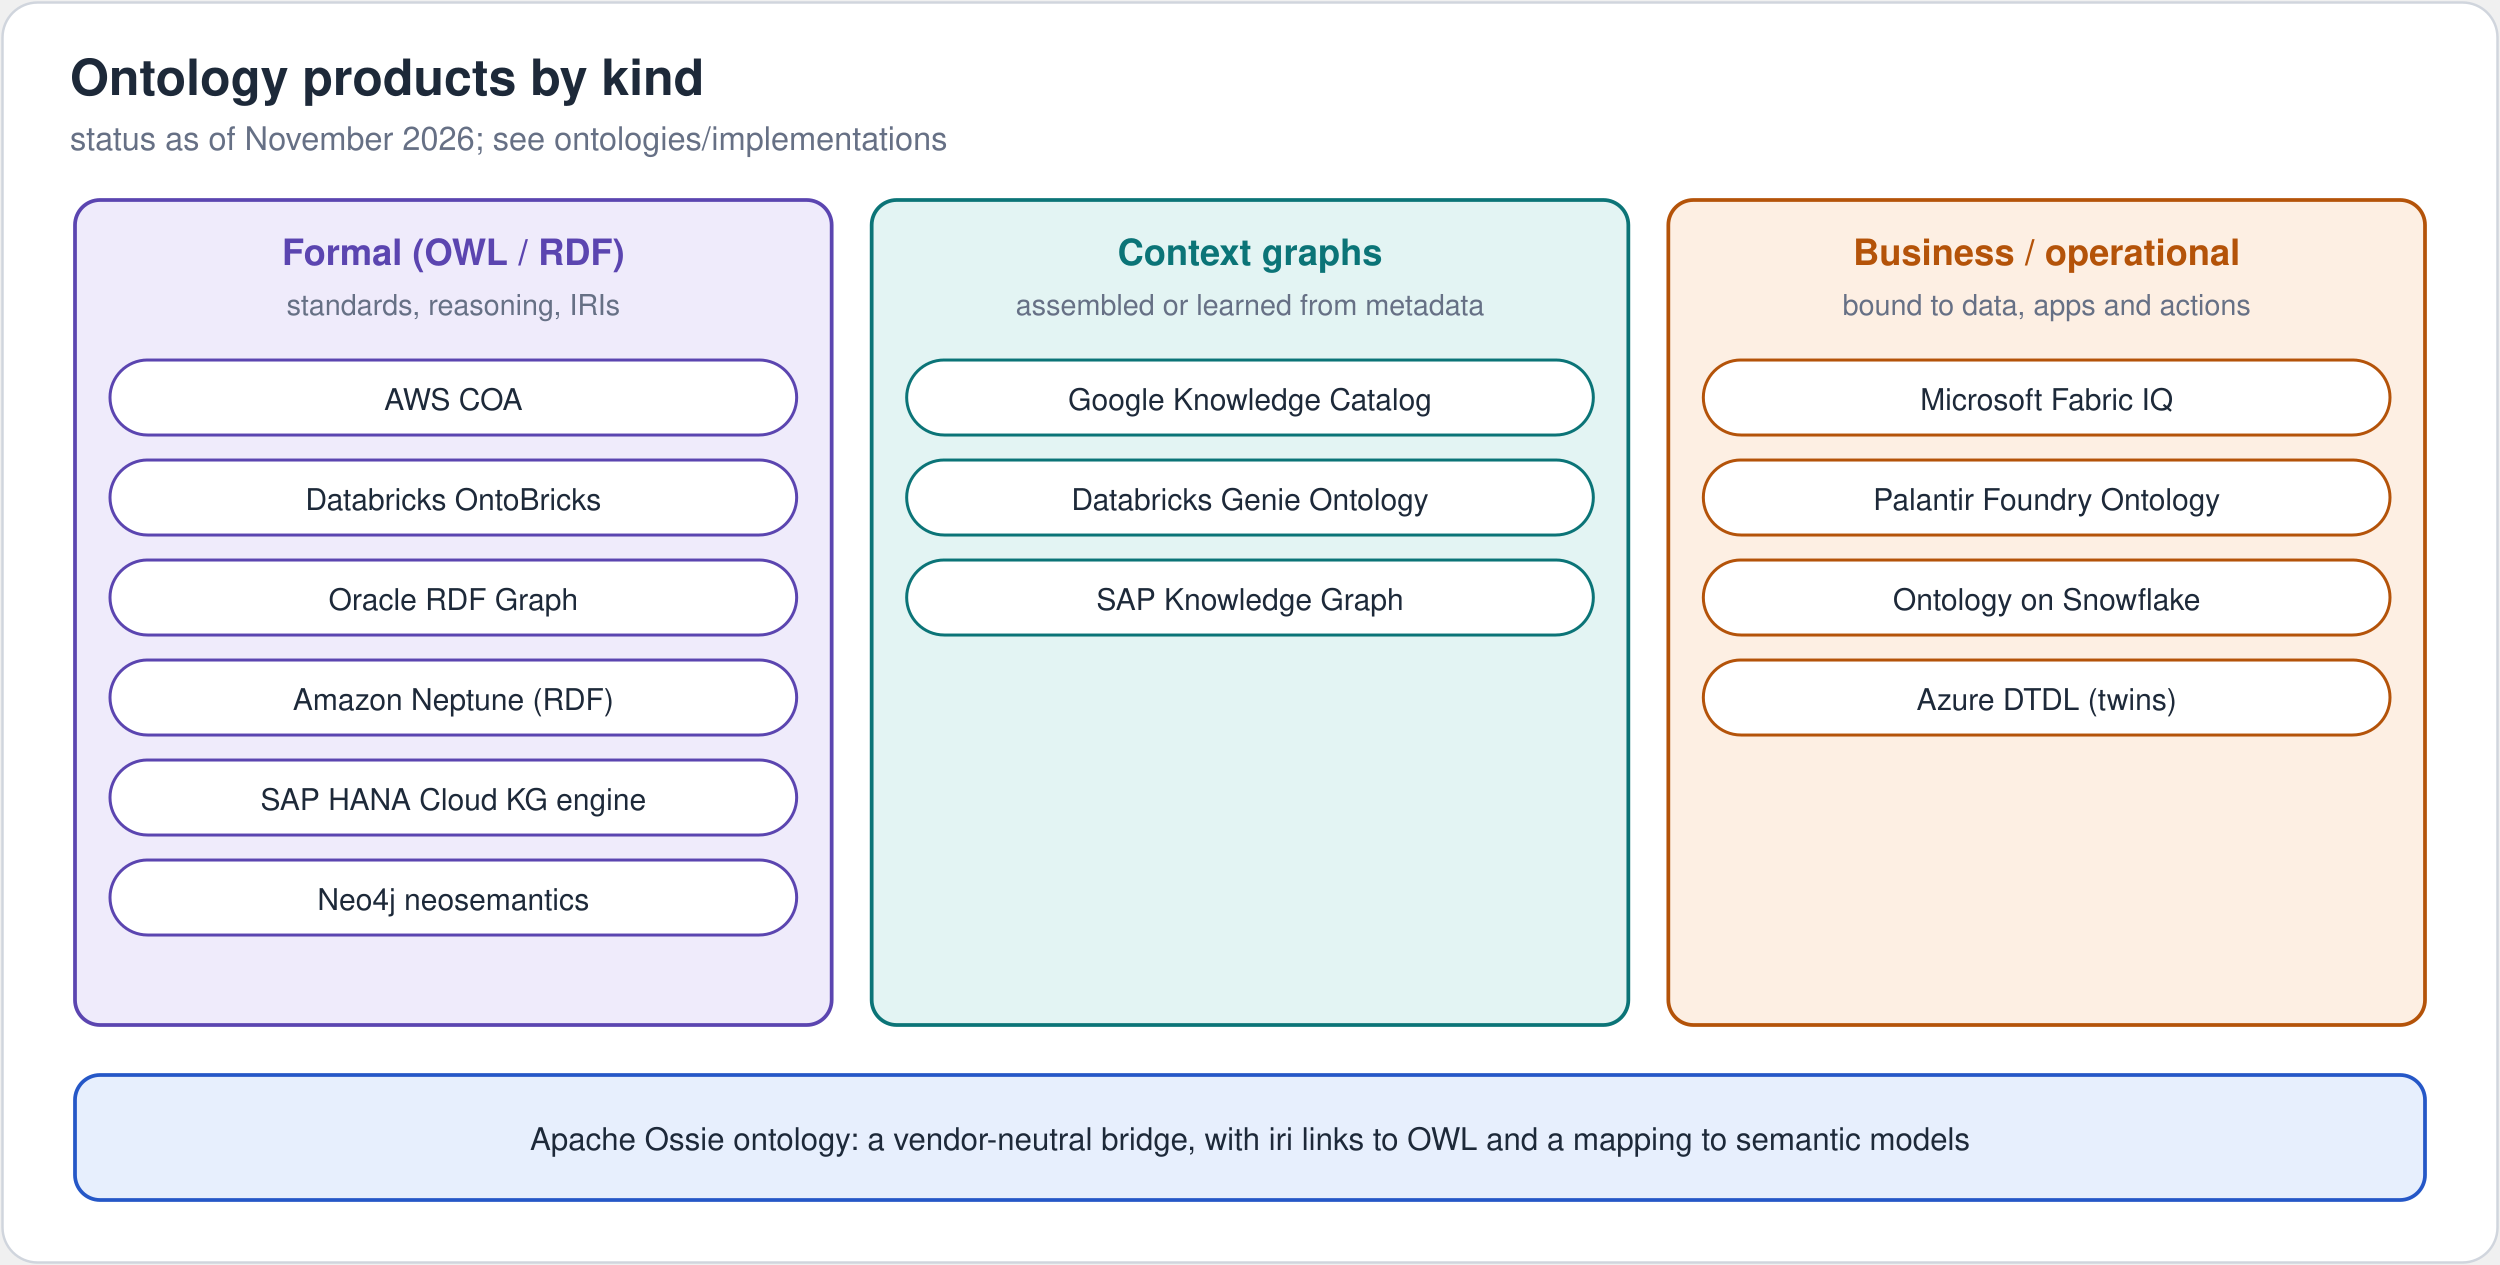
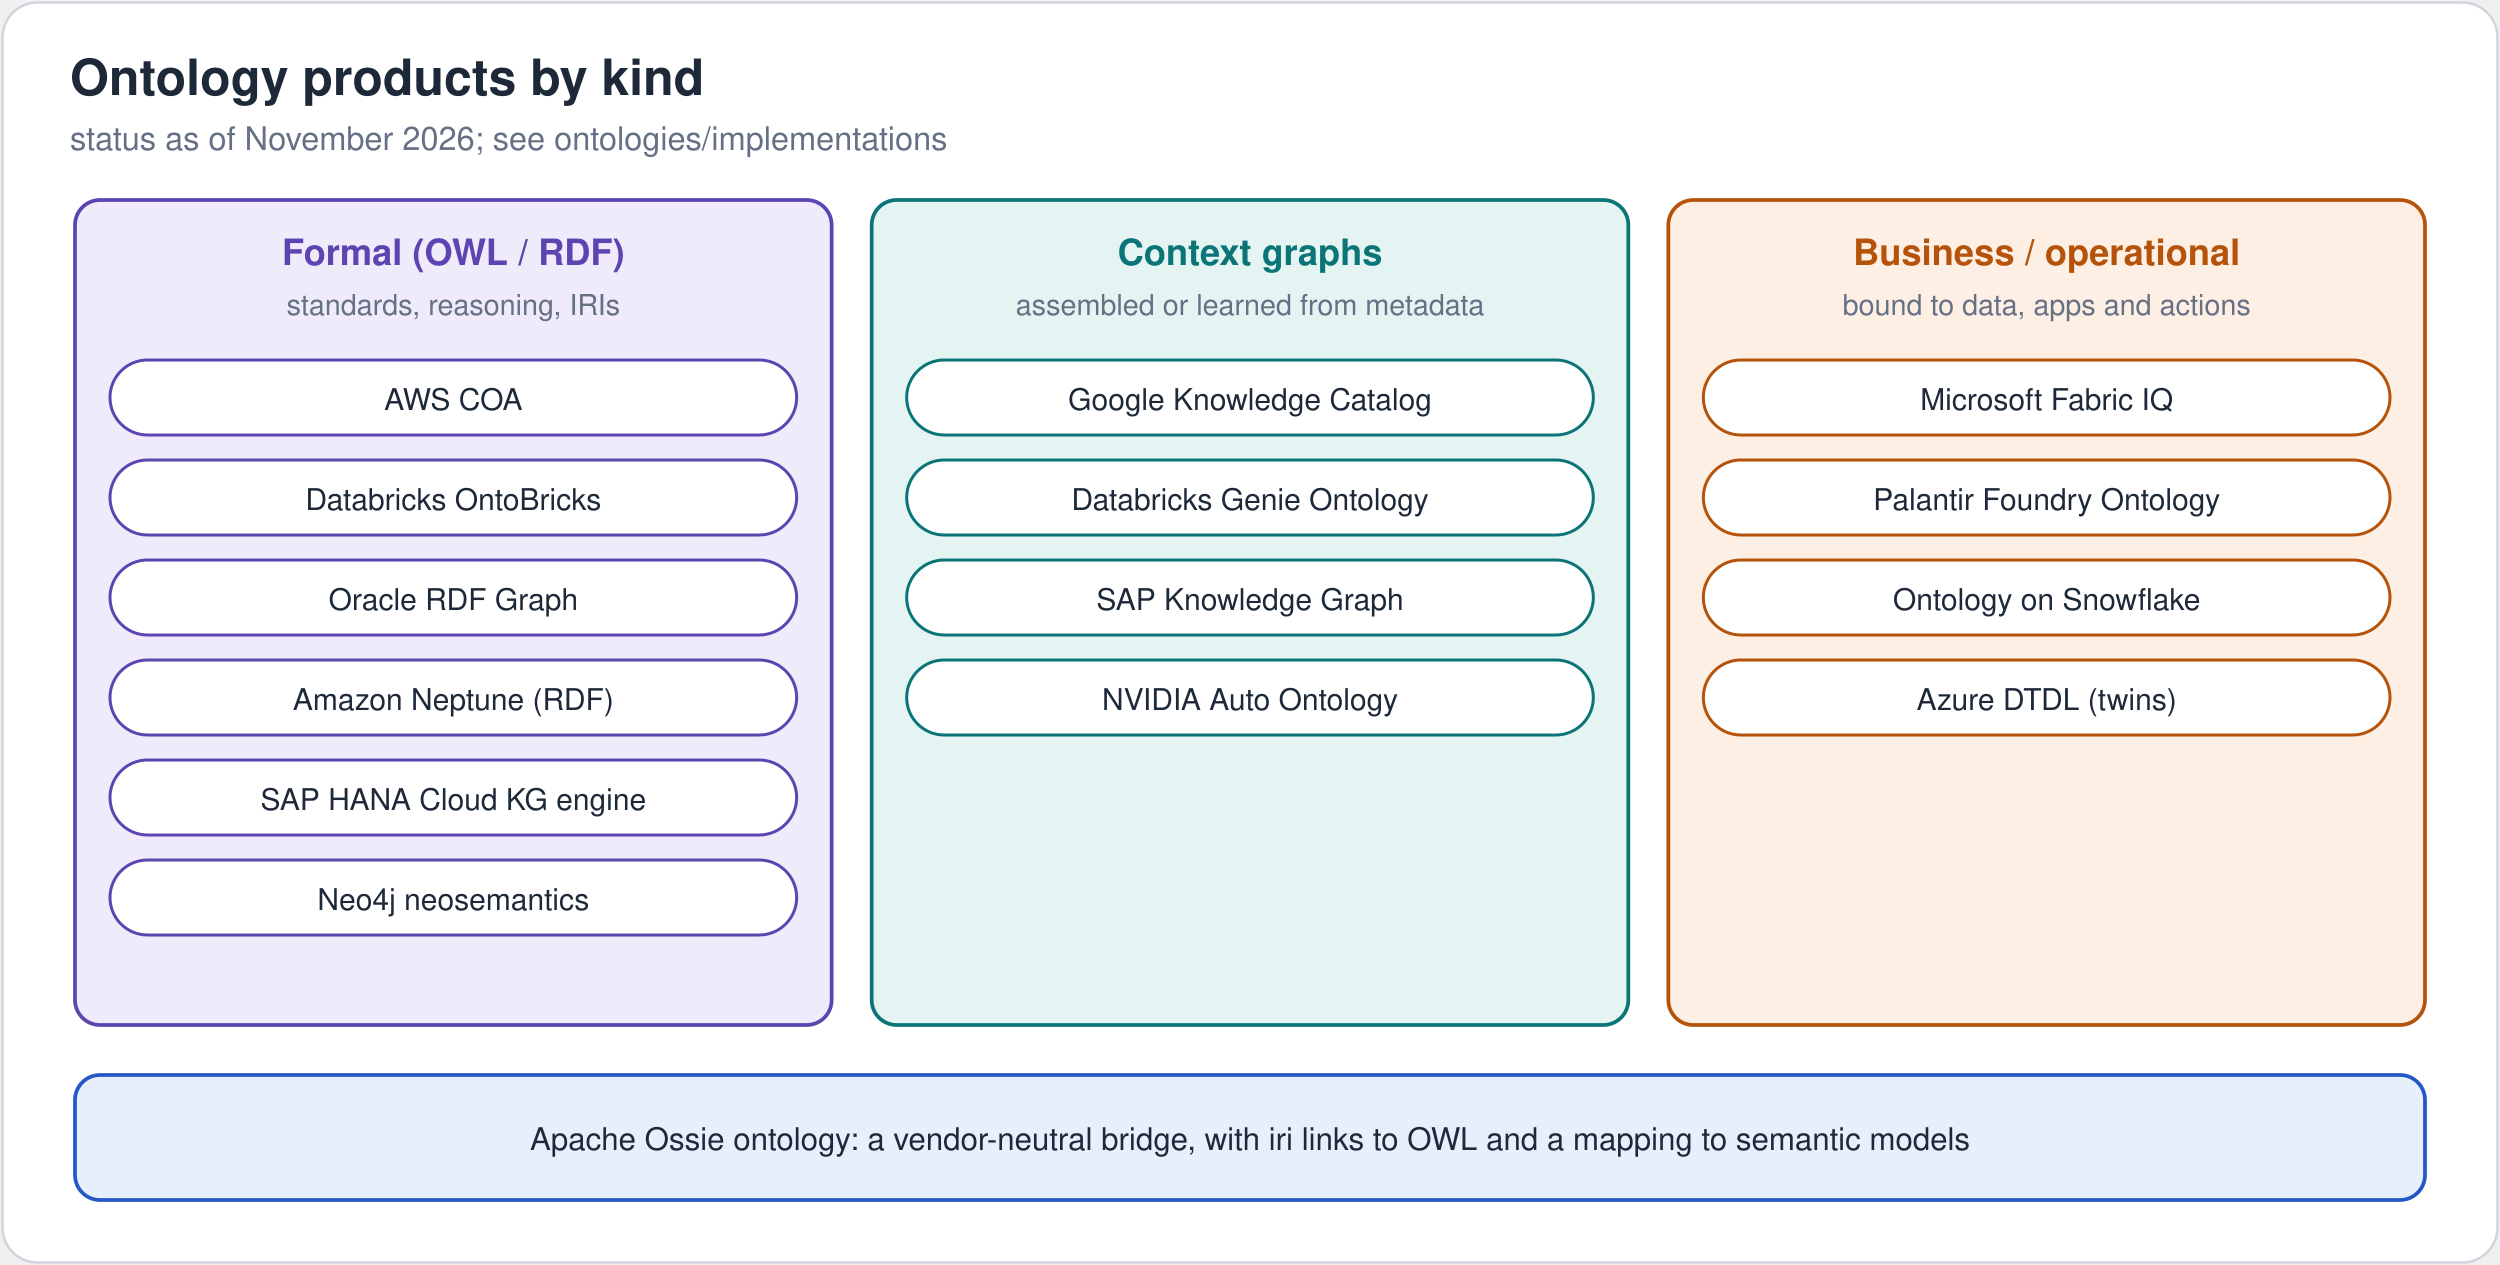
<svg xmlns="http://www.w3.org/2000/svg" width="1000" height="506" viewBox="0 0 1000 506" role="img" aria-label="Ontology products by kind">
  <defs>
    <marker id="arrow" viewBox="0 0 10 10" refX="9" refY="5" markerWidth="7" markerHeight="7" orient="auto-start-reverse">
      <path d="M0,0 L10,5 L0,10 z" fill="#667085" />
    </marker>
    <marker id="arrow-start" viewBox="0 0 10 10" refX="1" refY="5" markerWidth="7" markerHeight="7" orient="auto">
      <path d="M10,0 L0,5 L10,10 z" fill="#667085" />
    </marker>
  </defs>
  <rect x="1" y="1" width="998" height="504" rx="14" fill="#ffffff" stroke="#D0D5DD" stroke-width="1" />
  <text x="28" y="38" font-family="Segoe UI, Helvetica, Arial, sans-serif" font-size="20" font-weight="700" text-anchor="start" fill="#1D2939">Ontology products by kind</text>
  <text x="28" y="60" font-family="Segoe UI, Helvetica, Arial, sans-serif" font-size="13" font-weight="normal" text-anchor="start" fill="#667085">status as of November 2026; see ontologies/implementations</text>
  <rect x="30.0" y="80" width="302.667" height="330" rx="10" fill="#EFEBFB" stroke="#5B45B0" stroke-width="1.5" />
  <text x="181.333" y="106" font-family="Segoe UI, Helvetica, Arial, sans-serif" font-size="14.5" font-weight="700" text-anchor="middle" fill="#5B45B0">Formal (OWL / RDF)</text>
  <text x="181.333" y="126" font-family="Segoe UI, Helvetica, Arial, sans-serif" font-size="11.5" font-weight="normal" text-anchor="middle" fill="#667085">standards, reasoning, IRIs</text>
  <rect x="44.0" y="144" width="274.667" height="30" rx="15" fill="#fff" stroke="#5B45B0" stroke-width="1.2" />
  <text x="181.333" y="164" font-family="Segoe UI, Helvetica, Arial, sans-serif" font-size="12" font-weight="normal" text-anchor="middle" fill="#1D2939">AWS COA</text>
  <rect x="44.0" y="184" width="274.667" height="30" rx="15" fill="#fff" stroke="#5B45B0" stroke-width="1.2" />
  <text x="181.333" y="204" font-family="Segoe UI, Helvetica, Arial, sans-serif" font-size="12" font-weight="normal" text-anchor="middle" fill="#1D2939">Databricks OntoBricks</text>
  <rect x="44.0" y="224" width="274.667" height="30" rx="15" fill="#fff" stroke="#5B45B0" stroke-width="1.2" />
  <text x="181.333" y="244" font-family="Segoe UI, Helvetica, Arial, sans-serif" font-size="12" font-weight="normal" text-anchor="middle" fill="#1D2939">Oracle RDF Graph</text>
  <rect x="44.0" y="264" width="274.667" height="30" rx="15" fill="#fff" stroke="#5B45B0" stroke-width="1.2" />
  <text x="181.333" y="284" font-family="Segoe UI, Helvetica, Arial, sans-serif" font-size="12" font-weight="normal" text-anchor="middle" fill="#1D2939">Amazon Neptune (RDF)</text>
  <rect x="44.0" y="304" width="274.667" height="30" rx="15" fill="#fff" stroke="#5B45B0" stroke-width="1.2" />
  <text x="181.333" y="324" font-family="Segoe UI, Helvetica, Arial, sans-serif" font-size="12" font-weight="normal" text-anchor="middle" fill="#1D2939">SAP HANA Cloud KG engine</text>
  <rect x="44.0" y="344" width="274.667" height="30" rx="15" fill="#fff" stroke="#5B45B0" stroke-width="1.2" />
  <text x="181.333" y="364" font-family="Segoe UI, Helvetica, Arial, sans-serif" font-size="12" font-weight="normal" text-anchor="middle" fill="#1D2939">Neo4j neosemantics</text>
  <rect x="348.667" y="80" width="302.667" height="330" rx="10" fill="#E3F4F3" stroke="#0B7477" stroke-width="1.5" />
  <text x="500.0" y="106" font-family="Segoe UI, Helvetica, Arial, sans-serif" font-size="14.5" font-weight="700" text-anchor="middle" fill="#0B7477">Context graphs</text>
  <text x="500.0" y="126" font-family="Segoe UI, Helvetica, Arial, sans-serif" font-size="11.5" font-weight="normal" text-anchor="middle" fill="#667085">assembled or learned from metadata</text>
  <rect x="362.667" y="144" width="274.667" height="30" rx="15" fill="#fff" stroke="#0B7477" stroke-width="1.2" />
  <text x="500.0" y="164" font-family="Segoe UI, Helvetica, Arial, sans-serif" font-size="12" font-weight="normal" text-anchor="middle" fill="#1D2939">Google Knowledge Catalog</text>
  <rect x="362.667" y="184" width="274.667" height="30" rx="15" fill="#fff" stroke="#0B7477" stroke-width="1.2" />
  <text x="500.0" y="204" font-family="Segoe UI, Helvetica, Arial, sans-serif" font-size="12" font-weight="normal" text-anchor="middle" fill="#1D2939">Databricks Genie Ontology</text>
  <rect x="362.667" y="224" width="274.667" height="30" rx="15" fill="#fff" stroke="#0B7477" stroke-width="1.2" />
  <text x="500.0" y="244" font-family="Segoe UI, Helvetica, Arial, sans-serif" font-size="12" font-weight="normal" text-anchor="middle" fill="#1D2939">SAP Knowledge Graph</text>
+   <rect x="362.667" y="264" width="274.667" height="30" rx="15" fill="#fff" stroke="#0B7477" stroke-width="1.2" />
+   <text x="500.0" y="284" font-family="Segoe UI, Helvetica, Arial, sans-serif" font-size="12" font-weight="normal" text-anchor="middle" fill="#1D2939">NVIDIA Auto Ontology</text>
  <rect x="667.333" y="80" width="302.667" height="330" rx="10" fill="#FDEFE3" stroke="#B45309" stroke-width="1.5" />
  <text x="818.667" y="106" font-family="Segoe UI, Helvetica, Arial, sans-serif" font-size="14.5" font-weight="700" text-anchor="middle" fill="#B45309">Business / operational</text>
  <text x="818.667" y="126" font-family="Segoe UI, Helvetica, Arial, sans-serif" font-size="11.5" font-weight="normal" text-anchor="middle" fill="#667085">bound to data, apps and actions</text>
  <rect x="681.333" y="144" width="274.667" height="30" rx="15" fill="#fff" stroke="#B45309" stroke-width="1.2" />
  <text x="818.667" y="164" font-family="Segoe UI, Helvetica, Arial, sans-serif" font-size="12" font-weight="normal" text-anchor="middle" fill="#1D2939">Microsoft Fabric IQ</text>
  <rect x="681.333" y="184" width="274.667" height="30" rx="15" fill="#fff" stroke="#B45309" stroke-width="1.2" />
  <text x="818.667" y="204" font-family="Segoe UI, Helvetica, Arial, sans-serif" font-size="12" font-weight="normal" text-anchor="middle" fill="#1D2939">Palantir Foundry Ontology</text>
  <rect x="681.333" y="224" width="274.667" height="30" rx="15" fill="#fff" stroke="#B45309" stroke-width="1.2" />
  <text x="818.667" y="244" font-family="Segoe UI, Helvetica, Arial, sans-serif" font-size="12" font-weight="normal" text-anchor="middle" fill="#1D2939">Ontology on Snowflake</text>
  <rect x="681.333" y="264" width="274.667" height="30" rx="15" fill="#fff" stroke="#B45309" stroke-width="1.2" />
  <text x="818.667" y="284" font-family="Segoe UI, Helvetica, Arial, sans-serif" font-size="12" font-weight="normal" text-anchor="middle" fill="#1D2939">Azure DTDL (twins)</text>
  <rect x="30" y="430" width="940" height="50" rx="10" fill="#E7EFFD" stroke="#2557C7" stroke-width="1.5" />
  <text x="500" y="460" font-family="Segoe UI, Helvetica, Arial, sans-serif" font-size="12.5" font-weight="normal" text-anchor="middle" fill="#1D2939">Apache Ossie ontology: a vendor-neutral bridge, with iri links to OWL and a mapping to semantic models</text>
</svg>
